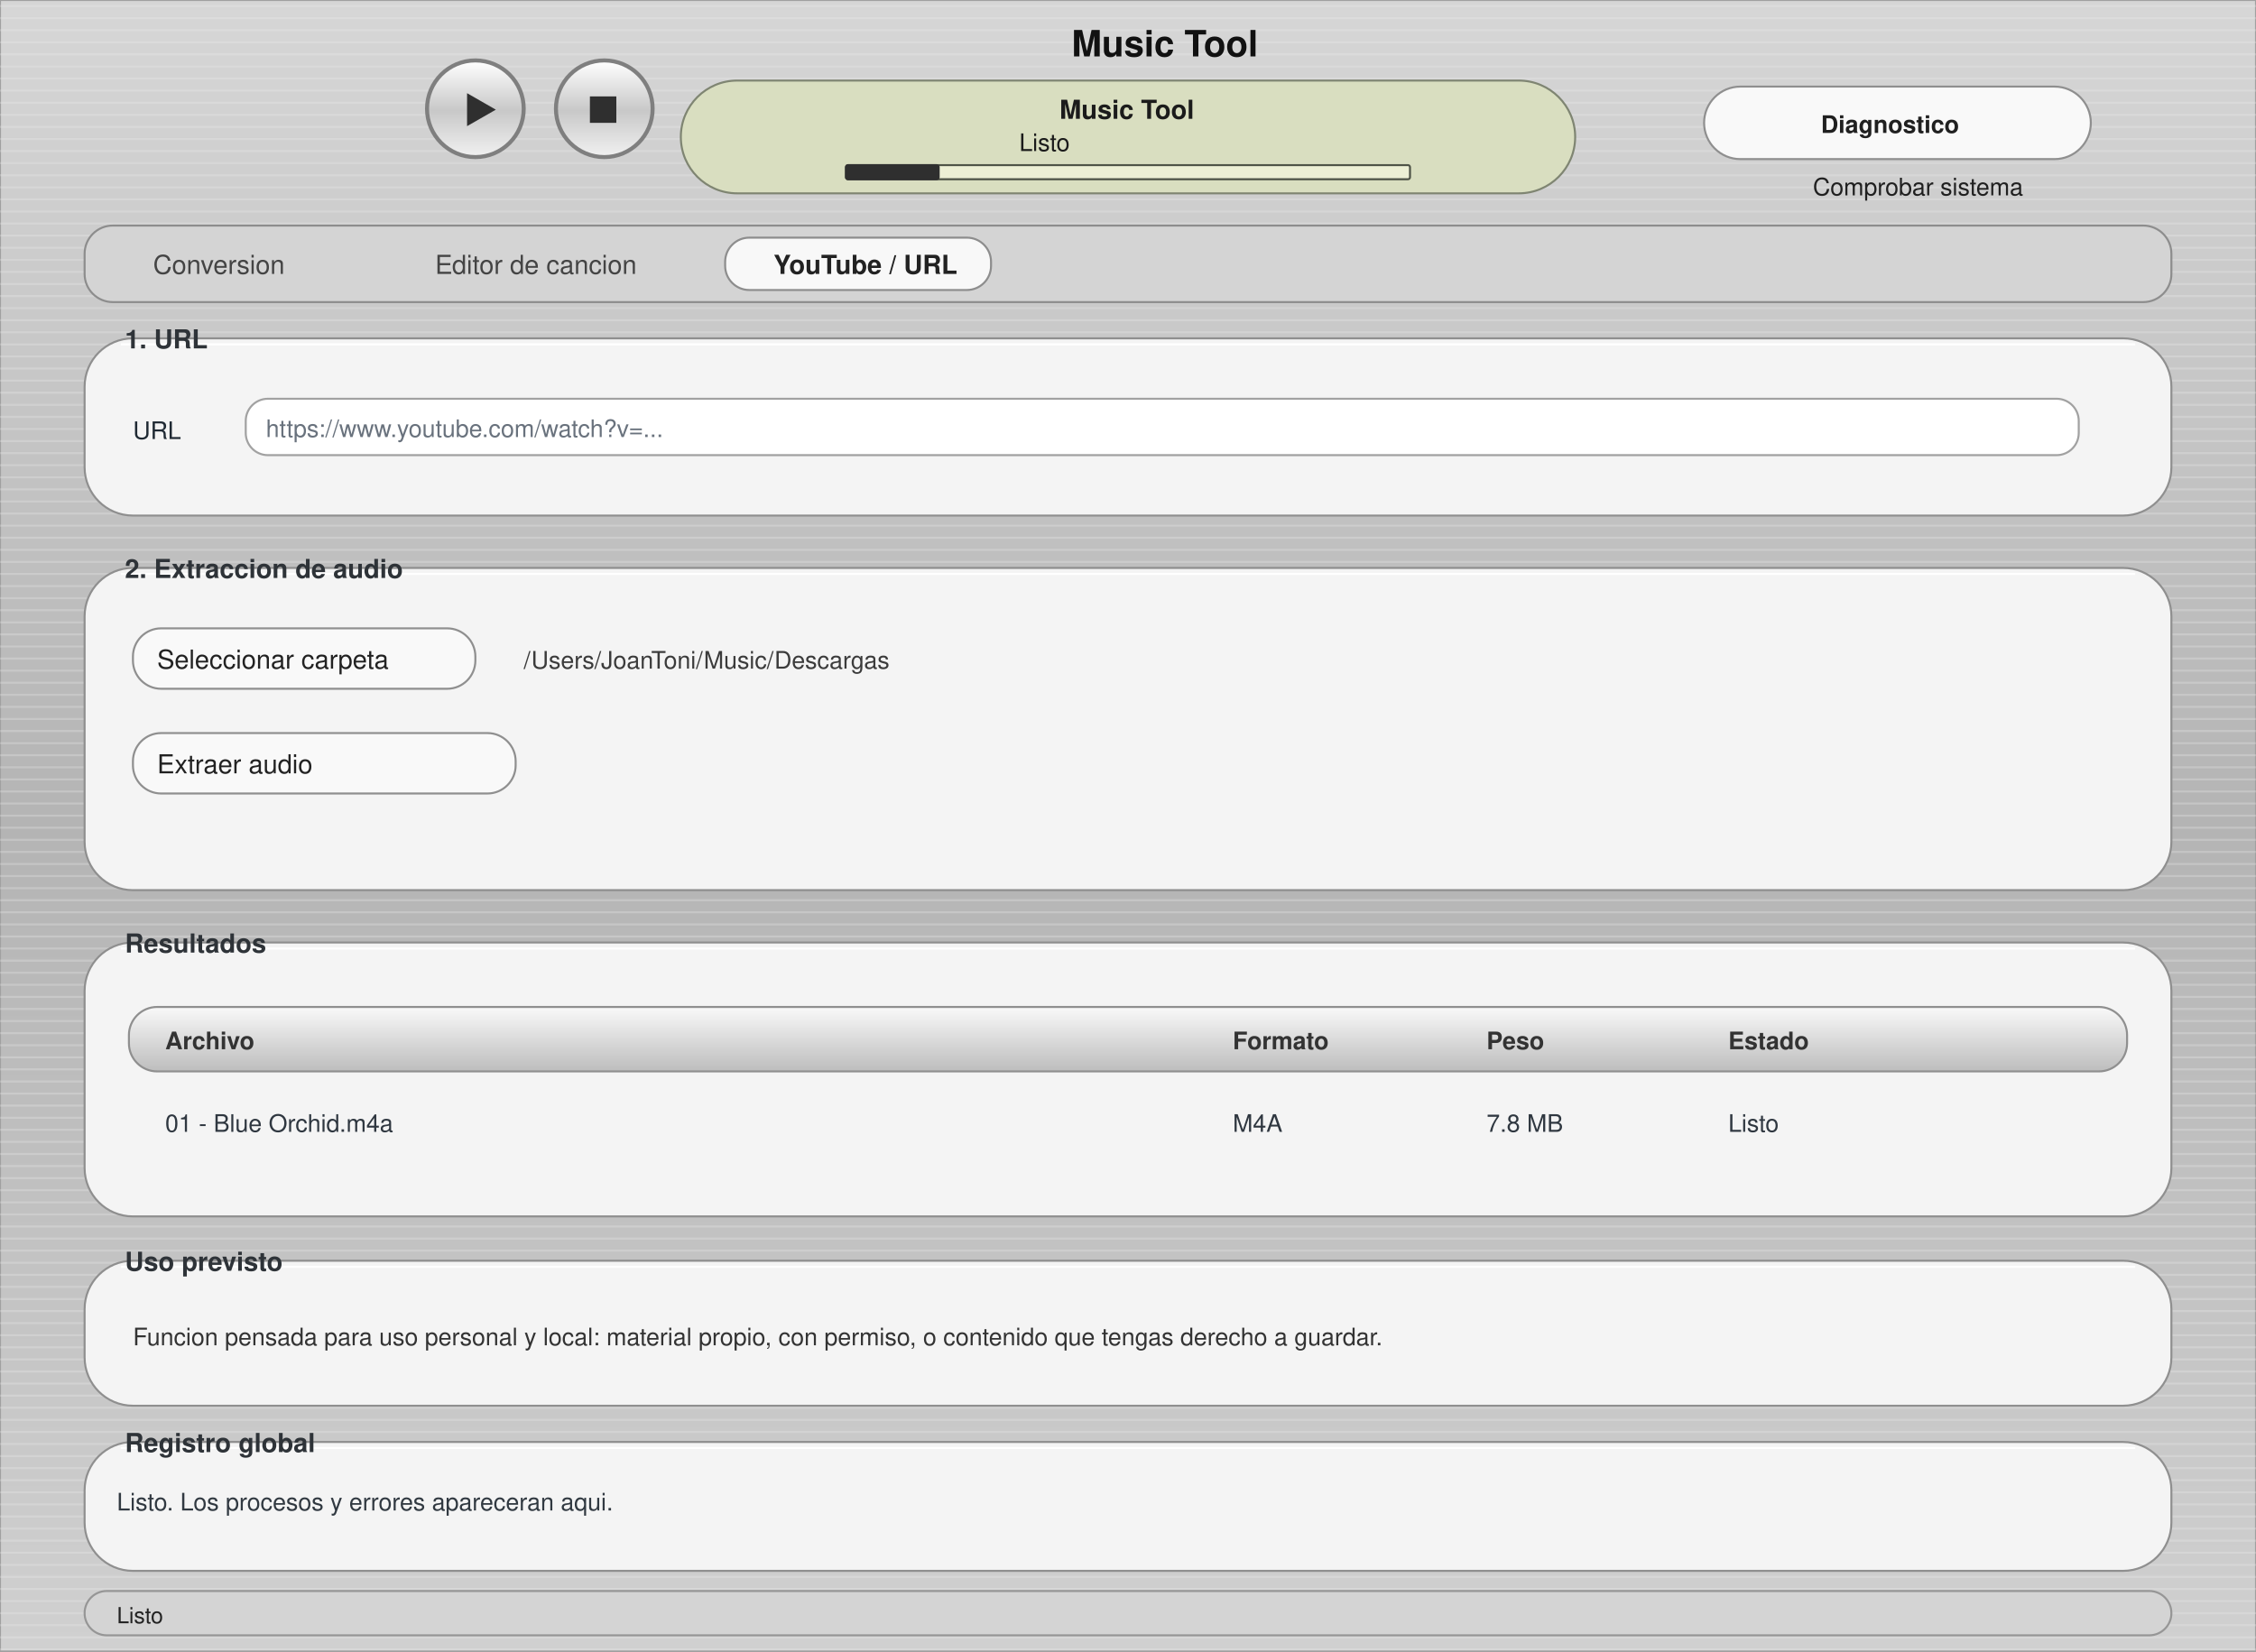
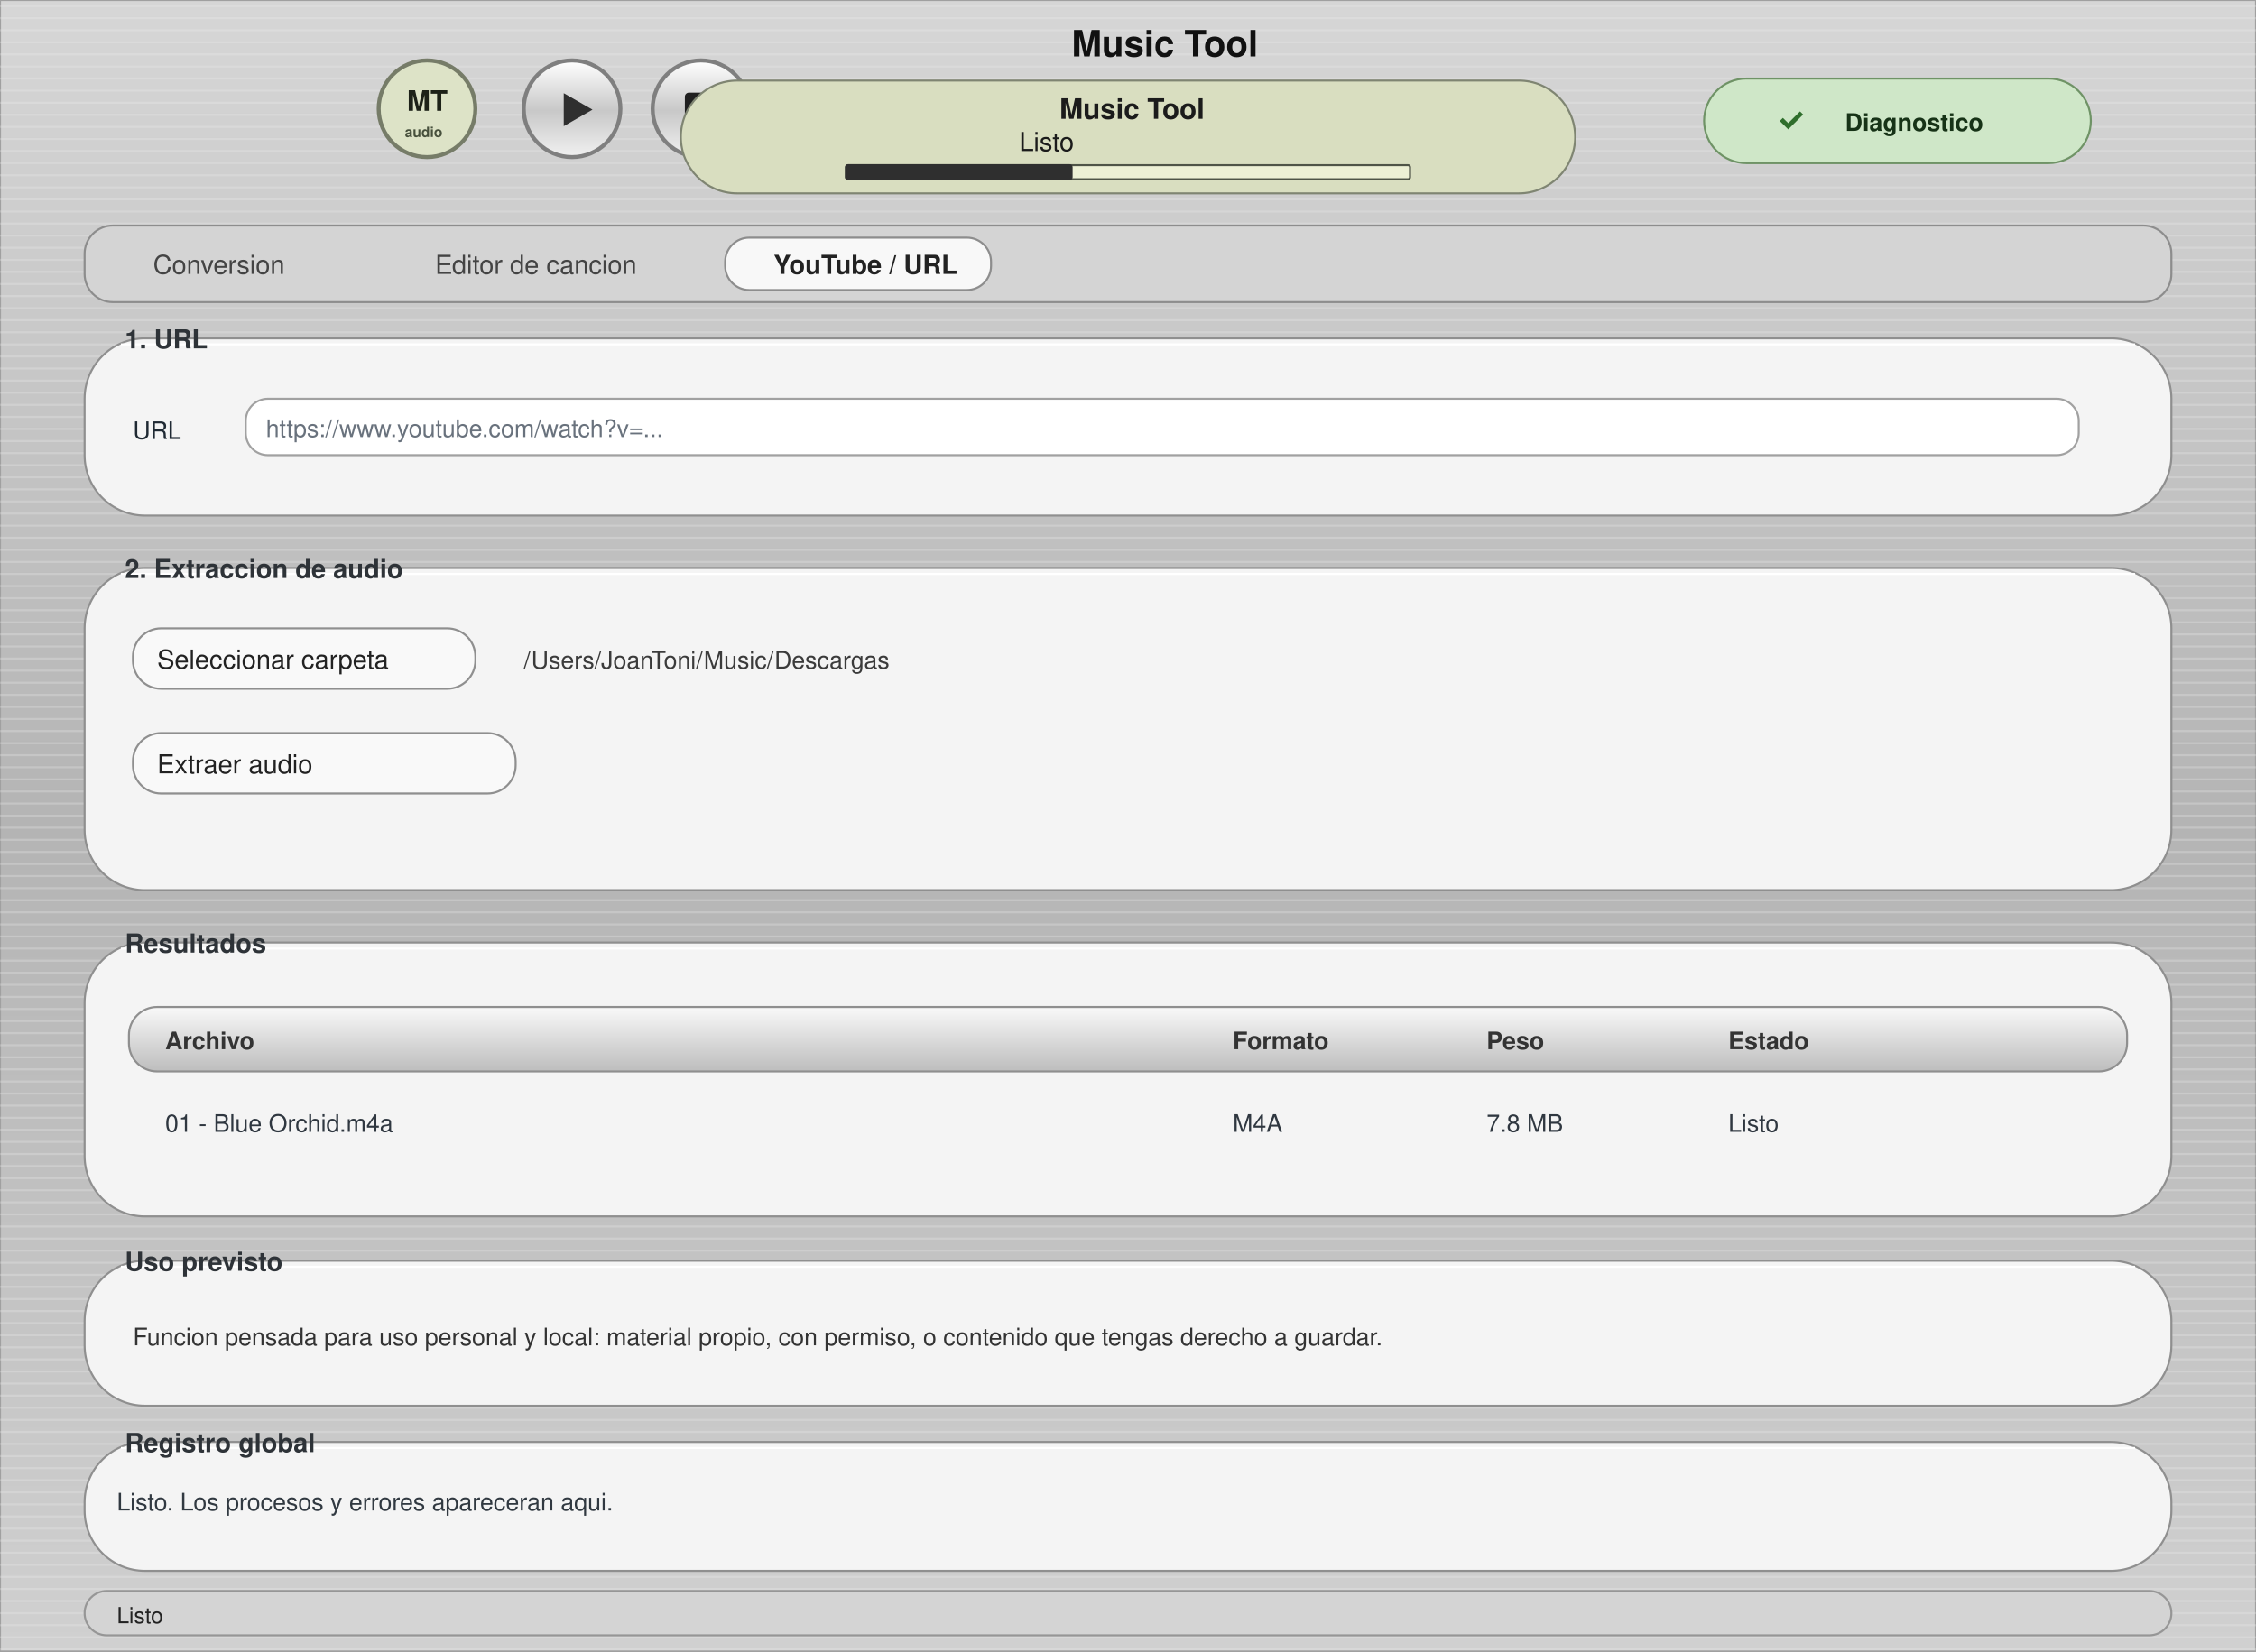
<svg xmlns="http://www.w3.org/2000/svg" width="1120" height="820" viewBox="0 0 1120 820">
  <defs>
    <linearGradient id="metal" x1="0" x2="0" y1="0" y2="1">
      <stop offset="0" stop-color="#d6d6d6" />
      <stop offset="0.5" stop-color="#b4b4b4" />
      <stop offset="1" stop-color="#d0d0d0" />
    </linearGradient>
    <linearGradient id="buttonChrome" x1="0" x2="0" y1="0" y2="1">
      <stop offset="0" stop-color="#ffffff" />
      <stop offset="0.52" stop-color="#c8c8c8" />
      <stop offset="1" stop-color="#f1f1f1" />
    </linearGradient>
    <linearGradient id="tableHeader" x1="0" x2="0" y1="0" y2="1">
      <stop offset="0" stop-color="#f9f9f9" />
      <stop offset="1" stop-color="#bdbdbd" />
    </linearGradient>
  </defs>
  <rect x="0" y="0" width="1120" height="820" rx="0" fill="url(#metal)" stroke="#a0a0a0" />
  <line x1="0" y1="3" x2="1120" y2="3" stroke="#eeeeee" opacity="0.28" />
  <line x1="0" y1="9" x2="1120" y2="9" stroke="#eeeeee" opacity="0.28" />
  <line x1="0" y1="15" x2="1120" y2="15" stroke="#eeeeee" opacity="0.28" />
  <line x1="0" y1="21" x2="1120" y2="21" stroke="#eeeeee" opacity="0.28" />
  <line x1="0" y1="27" x2="1120" y2="27" stroke="#eeeeee" opacity="0.28" />
  <line x1="0" y1="33" x2="1120" y2="33" stroke="#eeeeee" opacity="0.28" />
  <line x1="0" y1="39" x2="1120" y2="39" stroke="#eeeeee" opacity="0.28" />
  <line x1="0" y1="45" x2="1120" y2="45" stroke="#eeeeee" opacity="0.28" />
  <line x1="0" y1="51" x2="1120" y2="51" stroke="#eeeeee" opacity="0.28" />
  <line x1="0" y1="57" x2="1120" y2="57" stroke="#eeeeee" opacity="0.28" />
  <line x1="0" y1="63" x2="1120" y2="63" stroke="#eeeeee" opacity="0.28" />
  <line x1="0" y1="69" x2="1120" y2="69" stroke="#eeeeee" opacity="0.28" />
  <line x1="0" y1="75" x2="1120" y2="75" stroke="#eeeeee" opacity="0.28" />
  <line x1="0" y1="81" x2="1120" y2="81" stroke="#eeeeee" opacity="0.28" />
  <line x1="0" y1="87" x2="1120" y2="87" stroke="#eeeeee" opacity="0.28" />
  <line x1="0" y1="93" x2="1120" y2="93" stroke="#eeeeee" opacity="0.28" />
  <line x1="0" y1="99" x2="1120" y2="99" stroke="#eeeeee" opacity="0.28" />
  <line x1="0" y1="105" x2="1120" y2="105" stroke="#eeeeee" opacity="0.28" />
  <line x1="0" y1="111" x2="1120" y2="111" stroke="#eeeeee" opacity="0.28" />
  <line x1="0" y1="117" x2="1120" y2="117" stroke="#eeeeee" opacity="0.28" />
  <line x1="0" y1="123" x2="1120" y2="123" stroke="#eeeeee" opacity="0.28" />
  <line x1="0" y1="129" x2="1120" y2="129" stroke="#eeeeee" opacity="0.28" />
  <line x1="0" y1="135" x2="1120" y2="135" stroke="#eeeeee" opacity="0.28" />
  <line x1="0" y1="141" x2="1120" y2="141" stroke="#eeeeee" opacity="0.28" />
  <line x1="0" y1="147" x2="1120" y2="147" stroke="#eeeeee" opacity="0.28" />
  <line x1="0" y1="153" x2="1120" y2="153" stroke="#eeeeee" opacity="0.28" />
  <line x1="0" y1="159" x2="1120" y2="159" stroke="#eeeeee" opacity="0.28" />
  <line x1="0" y1="165" x2="1120" y2="165" stroke="#eeeeee" opacity="0.28" />
  <line x1="0" y1="171" x2="1120" y2="171" stroke="#eeeeee" opacity="0.28" />
  <line x1="0" y1="177" x2="1120" y2="177" stroke="#eeeeee" opacity="0.28" />
  <line x1="0" y1="183" x2="1120" y2="183" stroke="#eeeeee" opacity="0.28" />
  <line x1="0" y1="189" x2="1120" y2="189" stroke="#eeeeee" opacity="0.28" />
  <line x1="0" y1="195" x2="1120" y2="195" stroke="#eeeeee" opacity="0.28" />
  <line x1="0" y1="201" x2="1120" y2="201" stroke="#eeeeee" opacity="0.28" />
  <line x1="0" y1="207" x2="1120" y2="207" stroke="#eeeeee" opacity="0.28" />
  <line x1="0" y1="213" x2="1120" y2="213" stroke="#eeeeee" opacity="0.28" />
  <line x1="0" y1="219" x2="1120" y2="219" stroke="#eeeeee" opacity="0.28" />
  <line x1="0" y1="225" x2="1120" y2="225" stroke="#eeeeee" opacity="0.28" />
  <line x1="0" y1="231" x2="1120" y2="231" stroke="#eeeeee" opacity="0.28" />
  <line x1="0" y1="237" x2="1120" y2="237" stroke="#eeeeee" opacity="0.28" />
  <line x1="0" y1="243" x2="1120" y2="243" stroke="#eeeeee" opacity="0.28" />
  <line x1="0" y1="249" x2="1120" y2="249" stroke="#eeeeee" opacity="0.28" />
  <line x1="0" y1="255" x2="1120" y2="255" stroke="#eeeeee" opacity="0.28" />
  <line x1="0" y1="261" x2="1120" y2="261" stroke="#eeeeee" opacity="0.28" />
  <line x1="0" y1="267" x2="1120" y2="267" stroke="#eeeeee" opacity="0.28" />
  <line x1="0" y1="273" x2="1120" y2="273" stroke="#eeeeee" opacity="0.28" />
  <line x1="0" y1="279" x2="1120" y2="279" stroke="#eeeeee" opacity="0.28" />
  <line x1="0" y1="285" x2="1120" y2="285" stroke="#eeeeee" opacity="0.28" />
  <line x1="0" y1="291" x2="1120" y2="291" stroke="#eeeeee" opacity="0.28" />
  <line x1="0" y1="297" x2="1120" y2="297" stroke="#eeeeee" opacity="0.28" />
  <line x1="0" y1="303" x2="1120" y2="303" stroke="#eeeeee" opacity="0.28" />
  <line x1="0" y1="309" x2="1120" y2="309" stroke="#eeeeee" opacity="0.28" />
  <line x1="0" y1="315" x2="1120" y2="315" stroke="#eeeeee" opacity="0.28" />
  <line x1="0" y1="321" x2="1120" y2="321" stroke="#eeeeee" opacity="0.28" />
  <line x1="0" y1="327" x2="1120" y2="327" stroke="#eeeeee" opacity="0.28" />
  <line x1="0" y1="333" x2="1120" y2="333" stroke="#eeeeee" opacity="0.28" />
  <line x1="0" y1="339" x2="1120" y2="339" stroke="#eeeeee" opacity="0.28" />
  <line x1="0" y1="345" x2="1120" y2="345" stroke="#eeeeee" opacity="0.28" />
  <line x1="0" y1="351" x2="1120" y2="351" stroke="#eeeeee" opacity="0.28" />
  <line x1="0" y1="357" x2="1120" y2="357" stroke="#eeeeee" opacity="0.28" />
  <line x1="0" y1="363" x2="1120" y2="363" stroke="#eeeeee" opacity="0.28" />
  <line x1="0" y1="369" x2="1120" y2="369" stroke="#eeeeee" opacity="0.28" />
  <line x1="0" y1="375" x2="1120" y2="375" stroke="#eeeeee" opacity="0.28" />
  <line x1="0" y1="381" x2="1120" y2="381" stroke="#eeeeee" opacity="0.28" />
  <line x1="0" y1="387" x2="1120" y2="387" stroke="#eeeeee" opacity="0.28" />
  <line x1="0" y1="393" x2="1120" y2="393" stroke="#eeeeee" opacity="0.28" />
  <line x1="0" y1="399" x2="1120" y2="399" stroke="#eeeeee" opacity="0.28" />
  <line x1="0" y1="405" x2="1120" y2="405" stroke="#eeeeee" opacity="0.28" />
  <line x1="0" y1="411" x2="1120" y2="411" stroke="#eeeeee" opacity="0.28" />
  <line x1="0" y1="417" x2="1120" y2="417" stroke="#eeeeee" opacity="0.28" />
  <line x1="0" y1="423" x2="1120" y2="423" stroke="#eeeeee" opacity="0.28" />
  <line x1="0" y1="429" x2="1120" y2="429" stroke="#eeeeee" opacity="0.28" />
  <line x1="0" y1="435" x2="1120" y2="435" stroke="#eeeeee" opacity="0.28" />
  <line x1="0" y1="441" x2="1120" y2="441" stroke="#eeeeee" opacity="0.28" />
  <line x1="0" y1="447" x2="1120" y2="447" stroke="#eeeeee" opacity="0.28" />
  <line x1="0" y1="453" x2="1120" y2="453" stroke="#eeeeee" opacity="0.28" />
  <line x1="0" y1="459" x2="1120" y2="459" stroke="#eeeeee" opacity="0.28" />
  <line x1="0" y1="465" x2="1120" y2="465" stroke="#eeeeee" opacity="0.28" />
  <line x1="0" y1="471" x2="1120" y2="471" stroke="#eeeeee" opacity="0.28" />
  <line x1="0" y1="477" x2="1120" y2="477" stroke="#eeeeee" opacity="0.28" />
  <line x1="0" y1="483" x2="1120" y2="483" stroke="#eeeeee" opacity="0.28" />
  <line x1="0" y1="489" x2="1120" y2="489" stroke="#eeeeee" opacity="0.28" />
  <line x1="0" y1="495" x2="1120" y2="495" stroke="#eeeeee" opacity="0.28" />
  <line x1="0" y1="501" x2="1120" y2="501" stroke="#eeeeee" opacity="0.28" />
  <line x1="0" y1="507" x2="1120" y2="507" stroke="#eeeeee" opacity="0.28" />
  <line x1="0" y1="513" x2="1120" y2="513" stroke="#eeeeee" opacity="0.28" />
  <line x1="0" y1="519" x2="1120" y2="519" stroke="#eeeeee" opacity="0.28" />
  <line x1="0" y1="525" x2="1120" y2="525" stroke="#eeeeee" opacity="0.28" />
  <line x1="0" y1="531" x2="1120" y2="531" stroke="#eeeeee" opacity="0.28" />
  <line x1="0" y1="537" x2="1120" y2="537" stroke="#eeeeee" opacity="0.28" />
  <line x1="0" y1="543" x2="1120" y2="543" stroke="#eeeeee" opacity="0.28" />
  <line x1="0" y1="549" x2="1120" y2="549" stroke="#eeeeee" opacity="0.28" />
  <line x1="0" y1="555" x2="1120" y2="555" stroke="#eeeeee" opacity="0.28" />
  <line x1="0" y1="561" x2="1120" y2="561" stroke="#eeeeee" opacity="0.28" />
  <line x1="0" y1="567" x2="1120" y2="567" stroke="#eeeeee" opacity="0.28" />
  <line x1="0" y1="573" x2="1120" y2="573" stroke="#eeeeee" opacity="0.28" />
  <line x1="0" y1="579" x2="1120" y2="579" stroke="#eeeeee" opacity="0.28" />
  <line x1="0" y1="585" x2="1120" y2="585" stroke="#eeeeee" opacity="0.28" />
  <line x1="0" y1="591" x2="1120" y2="591" stroke="#eeeeee" opacity="0.28" />
  <line x1="0" y1="597" x2="1120" y2="597" stroke="#eeeeee" opacity="0.28" />
  <line x1="0" y1="603" x2="1120" y2="603" stroke="#eeeeee" opacity="0.28" />
  <line x1="0" y1="609" x2="1120" y2="609" stroke="#eeeeee" opacity="0.28" />
  <line x1="0" y1="615" x2="1120" y2="615" stroke="#eeeeee" opacity="0.28" />
  <line x1="0" y1="621" x2="1120" y2="621" stroke="#eeeeee" opacity="0.28" />
  <line x1="0" y1="627" x2="1120" y2="627" stroke="#eeeeee" opacity="0.28" />
  <line x1="0" y1="633" x2="1120" y2="633" stroke="#eeeeee" opacity="0.28" />
  <line x1="0" y1="639" x2="1120" y2="639" stroke="#eeeeee" opacity="0.28" />
  <line x1="0" y1="645" x2="1120" y2="645" stroke="#eeeeee" opacity="0.28" />
  <line x1="0" y1="651" x2="1120" y2="651" stroke="#eeeeee" opacity="0.28" />
  <line x1="0" y1="657" x2="1120" y2="657" stroke="#eeeeee" opacity="0.28" />
  <line x1="0" y1="663" x2="1120" y2="663" stroke="#eeeeee" opacity="0.28" />
  <line x1="0" y1="669" x2="1120" y2="669" stroke="#eeeeee" opacity="0.28" />
  <line x1="0" y1="675" x2="1120" y2="675" stroke="#eeeeee" opacity="0.28" />
  <line x1="0" y1="681" x2="1120" y2="681" stroke="#eeeeee" opacity="0.28" />
  <line x1="0" y1="687" x2="1120" y2="687" stroke="#eeeeee" opacity="0.28" />
  <line x1="0" y1="693" x2="1120" y2="693" stroke="#eeeeee" opacity="0.28" />
  <line x1="0" y1="699" x2="1120" y2="699" stroke="#eeeeee" opacity="0.28" />
  <line x1="0" y1="705" x2="1120" y2="705" stroke="#eeeeee" opacity="0.28" />
  <line x1="0" y1="711" x2="1120" y2="711" stroke="#eeeeee" opacity="0.28" />
  <line x1="0" y1="717" x2="1120" y2="717" stroke="#eeeeee" opacity="0.28" />
  <line x1="0" y1="723" x2="1120" y2="723" stroke="#eeeeee" opacity="0.28" />
  <line x1="0" y1="729" x2="1120" y2="729" stroke="#eeeeee" opacity="0.28" />
  <line x1="0" y1="735" x2="1120" y2="735" stroke="#eeeeee" opacity="0.28" />
  <line x1="0" y1="741" x2="1120" y2="741" stroke="#eeeeee" opacity="0.28" />
  <line x1="0" y1="747" x2="1120" y2="747" stroke="#eeeeee" opacity="0.28" />
  <line x1="0" y1="753" x2="1120" y2="753" stroke="#eeeeee" opacity="0.28" />
  <line x1="0" y1="759" x2="1120" y2="759" stroke="#eeeeee" opacity="0.28" />
  <line x1="0" y1="765" x2="1120" y2="765" stroke="#eeeeee" opacity="0.28" />
  <line x1="0" y1="771" x2="1120" y2="771" stroke="#eeeeee" opacity="0.28" />
  <line x1="0" y1="777" x2="1120" y2="777" stroke="#eeeeee" opacity="0.28" />
  <line x1="0" y1="783" x2="1120" y2="783" stroke="#eeeeee" opacity="0.28" />
  <line x1="0" y1="789" x2="1120" y2="789" stroke="#eeeeee" opacity="0.28" />
  <line x1="0" y1="795" x2="1120" y2="795" stroke="#eeeeee" opacity="0.28" />
  <line x1="0" y1="801" x2="1120" y2="801" stroke="#eeeeee" opacity="0.28" />
  <line x1="0" y1="807" x2="1120" y2="807" stroke="#eeeeee" opacity="0.28" />
  <line x1="0" y1="813" x2="1120" y2="813" stroke="#eeeeee" opacity="0.28" />
  <line x1="0" y1="819" x2="1120" y2="819" stroke="#eeeeee" opacity="0.28" />
  <text x="532" y="28" font-family="-apple-system, BlinkMacSystemFont, Helvetica, Arial, sans-serif" font-size="18" font-weight="700" fill="#111111">Music Tool</text>
-   <circle cx="236" cy="54" r="24" fill="url(#buttonChrome)" stroke="#7f7f7f" stroke-width="2" />
-   <text x="230" y="61" font-family="-apple-system, BlinkMacSystemFont, Helvetica, Arial, sans-serif" font-size="18" font-weight="700" fill="#2f2f2f">▶</text>
-   <circle cx="300" cy="54" r="24" fill="url(#buttonChrome)" stroke="#7f7f7f" stroke-width="2" />
-   <text x="294" y="61" font-family="-apple-system, BlinkMacSystemFont, Helvetica, Arial, sans-serif" font-size="18" font-weight="700" fill="#2f2f2f">■</text>
+   <circle cx="212" cy="54" r="24" fill="#dde3c7" stroke="#767c68" stroke-width="2" />
+   <text x="202" y="55" font-family="-apple-system, BlinkMacSystemFont, Helvetica, Arial, sans-serif" font-size="14" font-weight="700" fill="#1d2218">MT</text>
+   <text x="201" y="68" font-family="-apple-system, BlinkMacSystemFont, Helvetica, Arial, sans-serif" font-size="7" font-weight="700" fill="#47503c">audio</text>
+   <circle cx="284" cy="54" r="24" fill="url(#buttonChrome)" stroke="#7f7f7f" stroke-width="2" />
+   <text x="278" y="61" font-family="-apple-system, BlinkMacSystemFont, Helvetica, Arial, sans-serif" font-size="18" font-weight="700" fill="#2f2f2f">▶</text>
+   <circle cx="348" cy="54" r="24" fill="url(#buttonChrome)" stroke="#7f7f7f" stroke-width="2" />
+   <rect x="340" y="46" width="16" height="16" rx="2" fill="#202020" />
  <rect x="338" y="40" width="444" height="56" rx="28" fill="#d9dec0" stroke="#7f8572" />
-   <text x="526" y="59" font-family="-apple-system, BlinkMacSystemFont, Helvetica, Arial, sans-serif" font-size="13" font-weight="700" fill="#1b1b1b">Music Tool</text>
-   <text x="506" y="75" font-family="-apple-system, BlinkMacSystemFont, Helvetica, Arial, sans-serif" font-size="12" font-weight="400" fill="#1b1b1b">Listo</text>
+   <text x="526" y="59" font-family="-apple-system, BlinkMacSystemFont, Helvetica, Arial, sans-serif" font-size="14" font-weight="700" fill="#1b1b1b">Music Tool</text>
+   <text x="506" y="75" font-family="-apple-system, BlinkMacSystemFont, Helvetica, Arial, sans-serif" font-size="13" font-weight="400" fill="#1b1b1b">Listo</text>
  <rect x="420" y="82" width="280" height="7" rx="1" fill="#edf0d5" stroke="#4f5447" />
-   <rect x="420" y="82" width="46" height="7" rx="1" fill="#2f2f2f" stroke="#2f2f2f" />
-   <rect x="846" y="43" width="192" height="36" rx="18" fill="#f9f9f9" stroke="#8f8f8f" />
-   <text x="904" y="66" font-family="-apple-system, BlinkMacSystemFont, Helvetica, Arial, sans-serif" font-size="12" font-weight="700" fill="#202020">Diagnostico</text>
-   <text x="900" y="97" font-family="-apple-system, BlinkMacSystemFont, Helvetica, Arial, sans-serif" font-size="12" font-weight="400" fill="#202020">Comprobar sistema</text>
+   <rect x="420" y="82" width="112" height="7" rx="1" fill="#2f2f2f" stroke="#2f2f2f" />
+   <rect x="846" y="39" width="192" height="42" rx="21" fill="#cfe7c8" stroke="#6f9366" />
+   <text x="882" y="65" font-family="-apple-system, BlinkMacSystemFont, Helvetica, Arial, sans-serif" font-size="16" font-weight="700" fill="#2f6e2c">✓</text>
+   <text x="916" y="65" font-family="-apple-system, BlinkMacSystemFont, Helvetica, Arial, sans-serif" font-size="12" font-weight="700" fill="#173317">Diagnostico</text>
  <rect x="42" y="112" width="1036" height="38" rx="14" fill="#d4d4d4" stroke="#8d8d8d" />
  <text x="76" y="136" font-family="-apple-system, BlinkMacSystemFont, Helvetica, Arial, sans-serif" font-size="13" font-weight="500" fill="#444">Conversion</text>
  <text x="216" y="136" font-family="-apple-system, BlinkMacSystemFont, Helvetica, Arial, sans-serif" font-size="13" font-weight="500" fill="#444">Editor de cancion</text>
  <rect x="360" y="118" width="132" height="26" rx="12" fill="#f8f8f8" stroke="#8d8d8d" />
  <text x="384" y="136" font-family="-apple-system, BlinkMacSystemFont, Helvetica, Arial, sans-serif" font-size="13" font-weight="600" fill="#222">YouTube / URL</text>
-   <rect x="42" y="168" width="1036" height="88" rx="24" fill="#f4f4f4" stroke="#8f8f8f" />
+   <rect x="42" y="168" width="1036" height="88" rx="30" fill="#f4f4f4" stroke="#8f8f8f" />
  <line x1="60" y1="171" x2="1060" y2="171" stroke="#ffffff" />
  <text x="62" y="173" font-family="-apple-system, BlinkMacSystemFont, Helvetica, Arial, sans-serif" font-size="13" font-weight="600" fill="#2e3338">1. URL</text>
  <text x="66" y="218" font-family="-apple-system, BlinkMacSystemFont, Helvetica, Arial, sans-serif" font-size="12" font-weight="500" fill="#1f2933">URL</text>
  <rect x="122" y="198" width="910" height="28" rx="11" fill="#ffffff" stroke="#a1a1a1" />
  <text x="132" y="217" font-family="-apple-system, BlinkMacSystemFont, Helvetica, Arial, sans-serif" font-size="12" font-weight="400" fill="#69727d">https://www.youtube.com/watch?v=...</text>
-   <rect x="42" y="282" width="1036" height="160" rx="24" fill="#f4f4f4" stroke="#8f8f8f" />
+   <rect x="42" y="282" width="1036" height="160" rx="30" fill="#f4f4f4" stroke="#8f8f8f" />
  <line x1="60" y1="285" x2="1060" y2="285" stroke="#ffffff" />
  <text x="62" y="287" font-family="-apple-system, BlinkMacSystemFont, Helvetica, Arial, sans-serif" font-size="13" font-weight="600" fill="#2e3338">2. Extraccion de audio</text>
  <rect x="66" y="312" width="170" height="30" rx="14" fill="#f9f9f9" stroke="#8f8f8f" />
  <text x="78" y="332" font-family="-apple-system, BlinkMacSystemFont, Helvetica, Arial, sans-serif" font-size="13" font-weight="500" fill="#222">Seleccionar carpeta</text>
  <text x="260" y="332" font-family="-apple-system, BlinkMacSystemFont, Helvetica, Arial, sans-serif" font-size="12" font-weight="400" fill="#3b3b3b">/Users/JoanToni/Music/Descargas</text>
  <rect x="66" y="364" width="190" height="30" rx="14" fill="#f9f9f9" stroke="#8f8f8f" />
  <text x="78" y="384" font-family="-apple-system, BlinkMacSystemFont, Helvetica, Arial, sans-serif" font-size="13" font-weight="500" fill="#222">Extraer audio</text>
-   <rect x="42" y="468" width="1036" height="136" rx="24" fill="#f4f4f4" stroke="#8f8f8f" />
+   <rect x="42" y="468" width="1036" height="136" rx="30" fill="#f4f4f4" stroke="#8f8f8f" />
  <line x1="60" y1="471" x2="1060" y2="471" stroke="#ffffff" />
  <text x="62" y="473" font-family="-apple-system, BlinkMacSystemFont, Helvetica, Arial, sans-serif" font-size="13" font-weight="600" fill="#2e3338">Resultados</text>
  <rect x="64" y="500" width="992" height="32" rx="14" fill="url(#tableHeader)" stroke="#8f8f8f" />
  <text x="82" y="521" font-family="-apple-system, BlinkMacSystemFont, Helvetica, Arial, sans-serif" font-size="12" font-weight="600" fill="#333">Archivo</text>
  <text x="612" y="521" font-family="-apple-system, BlinkMacSystemFont, Helvetica, Arial, sans-serif" font-size="12" font-weight="600" fill="#333">Formato</text>
  <text x="738" y="521" font-family="-apple-system, BlinkMacSystemFont, Helvetica, Arial, sans-serif" font-size="12" font-weight="600" fill="#333">Peso</text>
  <text x="858" y="521" font-family="-apple-system, BlinkMacSystemFont, Helvetica, Arial, sans-serif" font-size="12" font-weight="600" fill="#333">Estado</text>
  <text x="82" y="562" font-family="-apple-system, BlinkMacSystemFont, Helvetica, Arial, sans-serif" font-size="12" font-weight="400" fill="#2f3740">01 - Blue Orchid.m4a</text>
  <text x="612" y="562" font-family="-apple-system, BlinkMacSystemFont, Helvetica, Arial, sans-serif" font-size="12" font-weight="400" fill="#2f3740">M4A</text>
  <text x="738" y="562" font-family="-apple-system, BlinkMacSystemFont, Helvetica, Arial, sans-serif" font-size="12" font-weight="400" fill="#2f3740">7.8 MB</text>
  <text x="858" y="562" font-family="-apple-system, BlinkMacSystemFont, Helvetica, Arial, sans-serif" font-size="12" font-weight="400" fill="#2f3740">Listo</text>
-   <rect x="42" y="626" width="1036" height="72" rx="24" fill="#f4f4f4" stroke="#8f8f8f" />
+   <rect x="42" y="626" width="1036" height="72" rx="30" fill="#f4f4f4" stroke="#8f8f8f" />
  <line x1="60" y1="629" x2="1060" y2="629" stroke="#ffffff" />
  <text x="62" y="631" font-family="-apple-system, BlinkMacSystemFont, Helvetica, Arial, sans-serif" font-size="13" font-weight="600" fill="#2e3338">Uso previsto</text>
  <text x="66" y="668" font-family="-apple-system, BlinkMacSystemFont, Helvetica, Arial, sans-serif" font-size="12" font-weight="400" fill="#333333">Funcion pensada para uso personal y local: material propio, con permiso, o contenido que tengas derecho a guardar.</text>
-   <rect x="42" y="716" width="1036" height="64" rx="24" fill="#f4f4f4" stroke="#8f8f8f" />
+   <rect x="42" y="716" width="1036" height="64" rx="30" fill="#f4f4f4" stroke="#8f8f8f" />
  <line x1="60" y1="719" x2="1060" y2="719" stroke="#ffffff" />
  <text x="62" y="721" font-family="-apple-system, BlinkMacSystemFont, Helvetica, Arial, sans-serif" font-size="13" font-weight="600" fill="#2e3338">Registro global</text>
  <text x="58" y="750" font-family="-apple-system, BlinkMacSystemFont, Helvetica, Arial, sans-serif" font-size="12" font-weight="400" fill="#313941">Listo. Los procesos y errores apareceran aqui.</text>
  <rect x="42" y="790" width="1036" height="22" rx="11" fill="#d4d4d4" stroke="#969696" />
  <text x="58" y="806" font-family="-apple-system, BlinkMacSystemFont, Helvetica, Arial, sans-serif" font-size="11" font-weight="500" fill="#222">Listo</text>
</svg>
